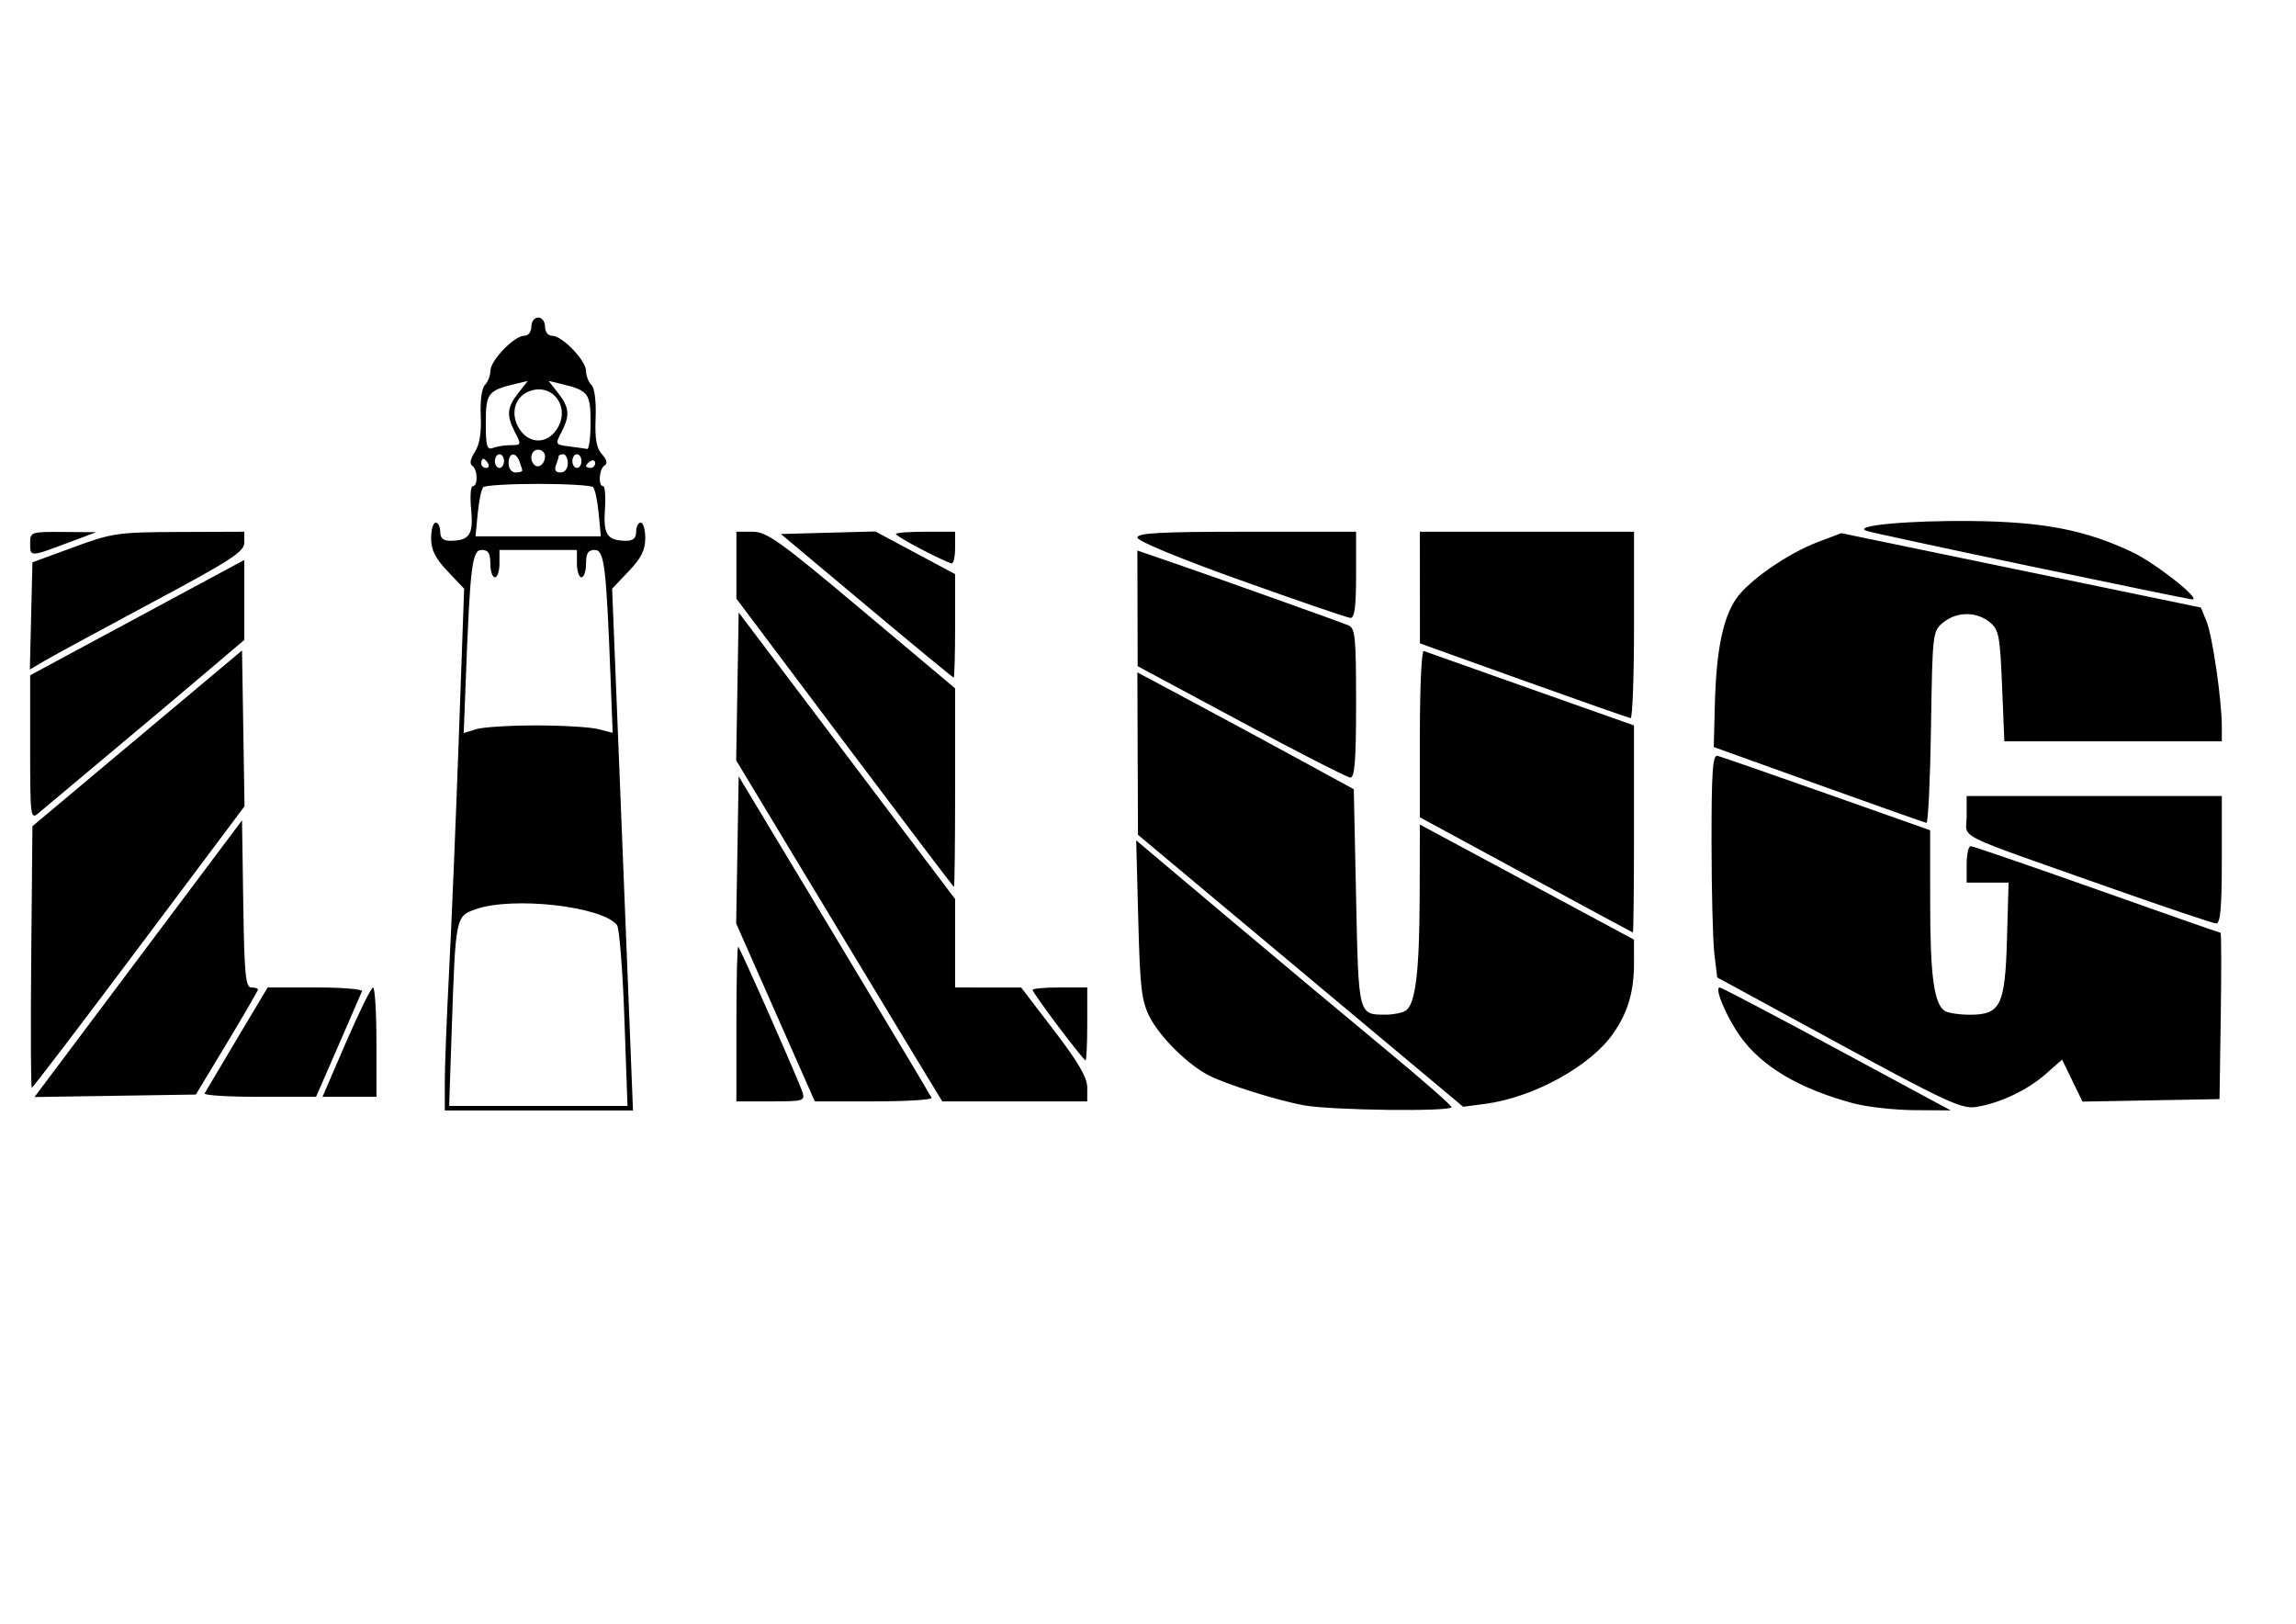
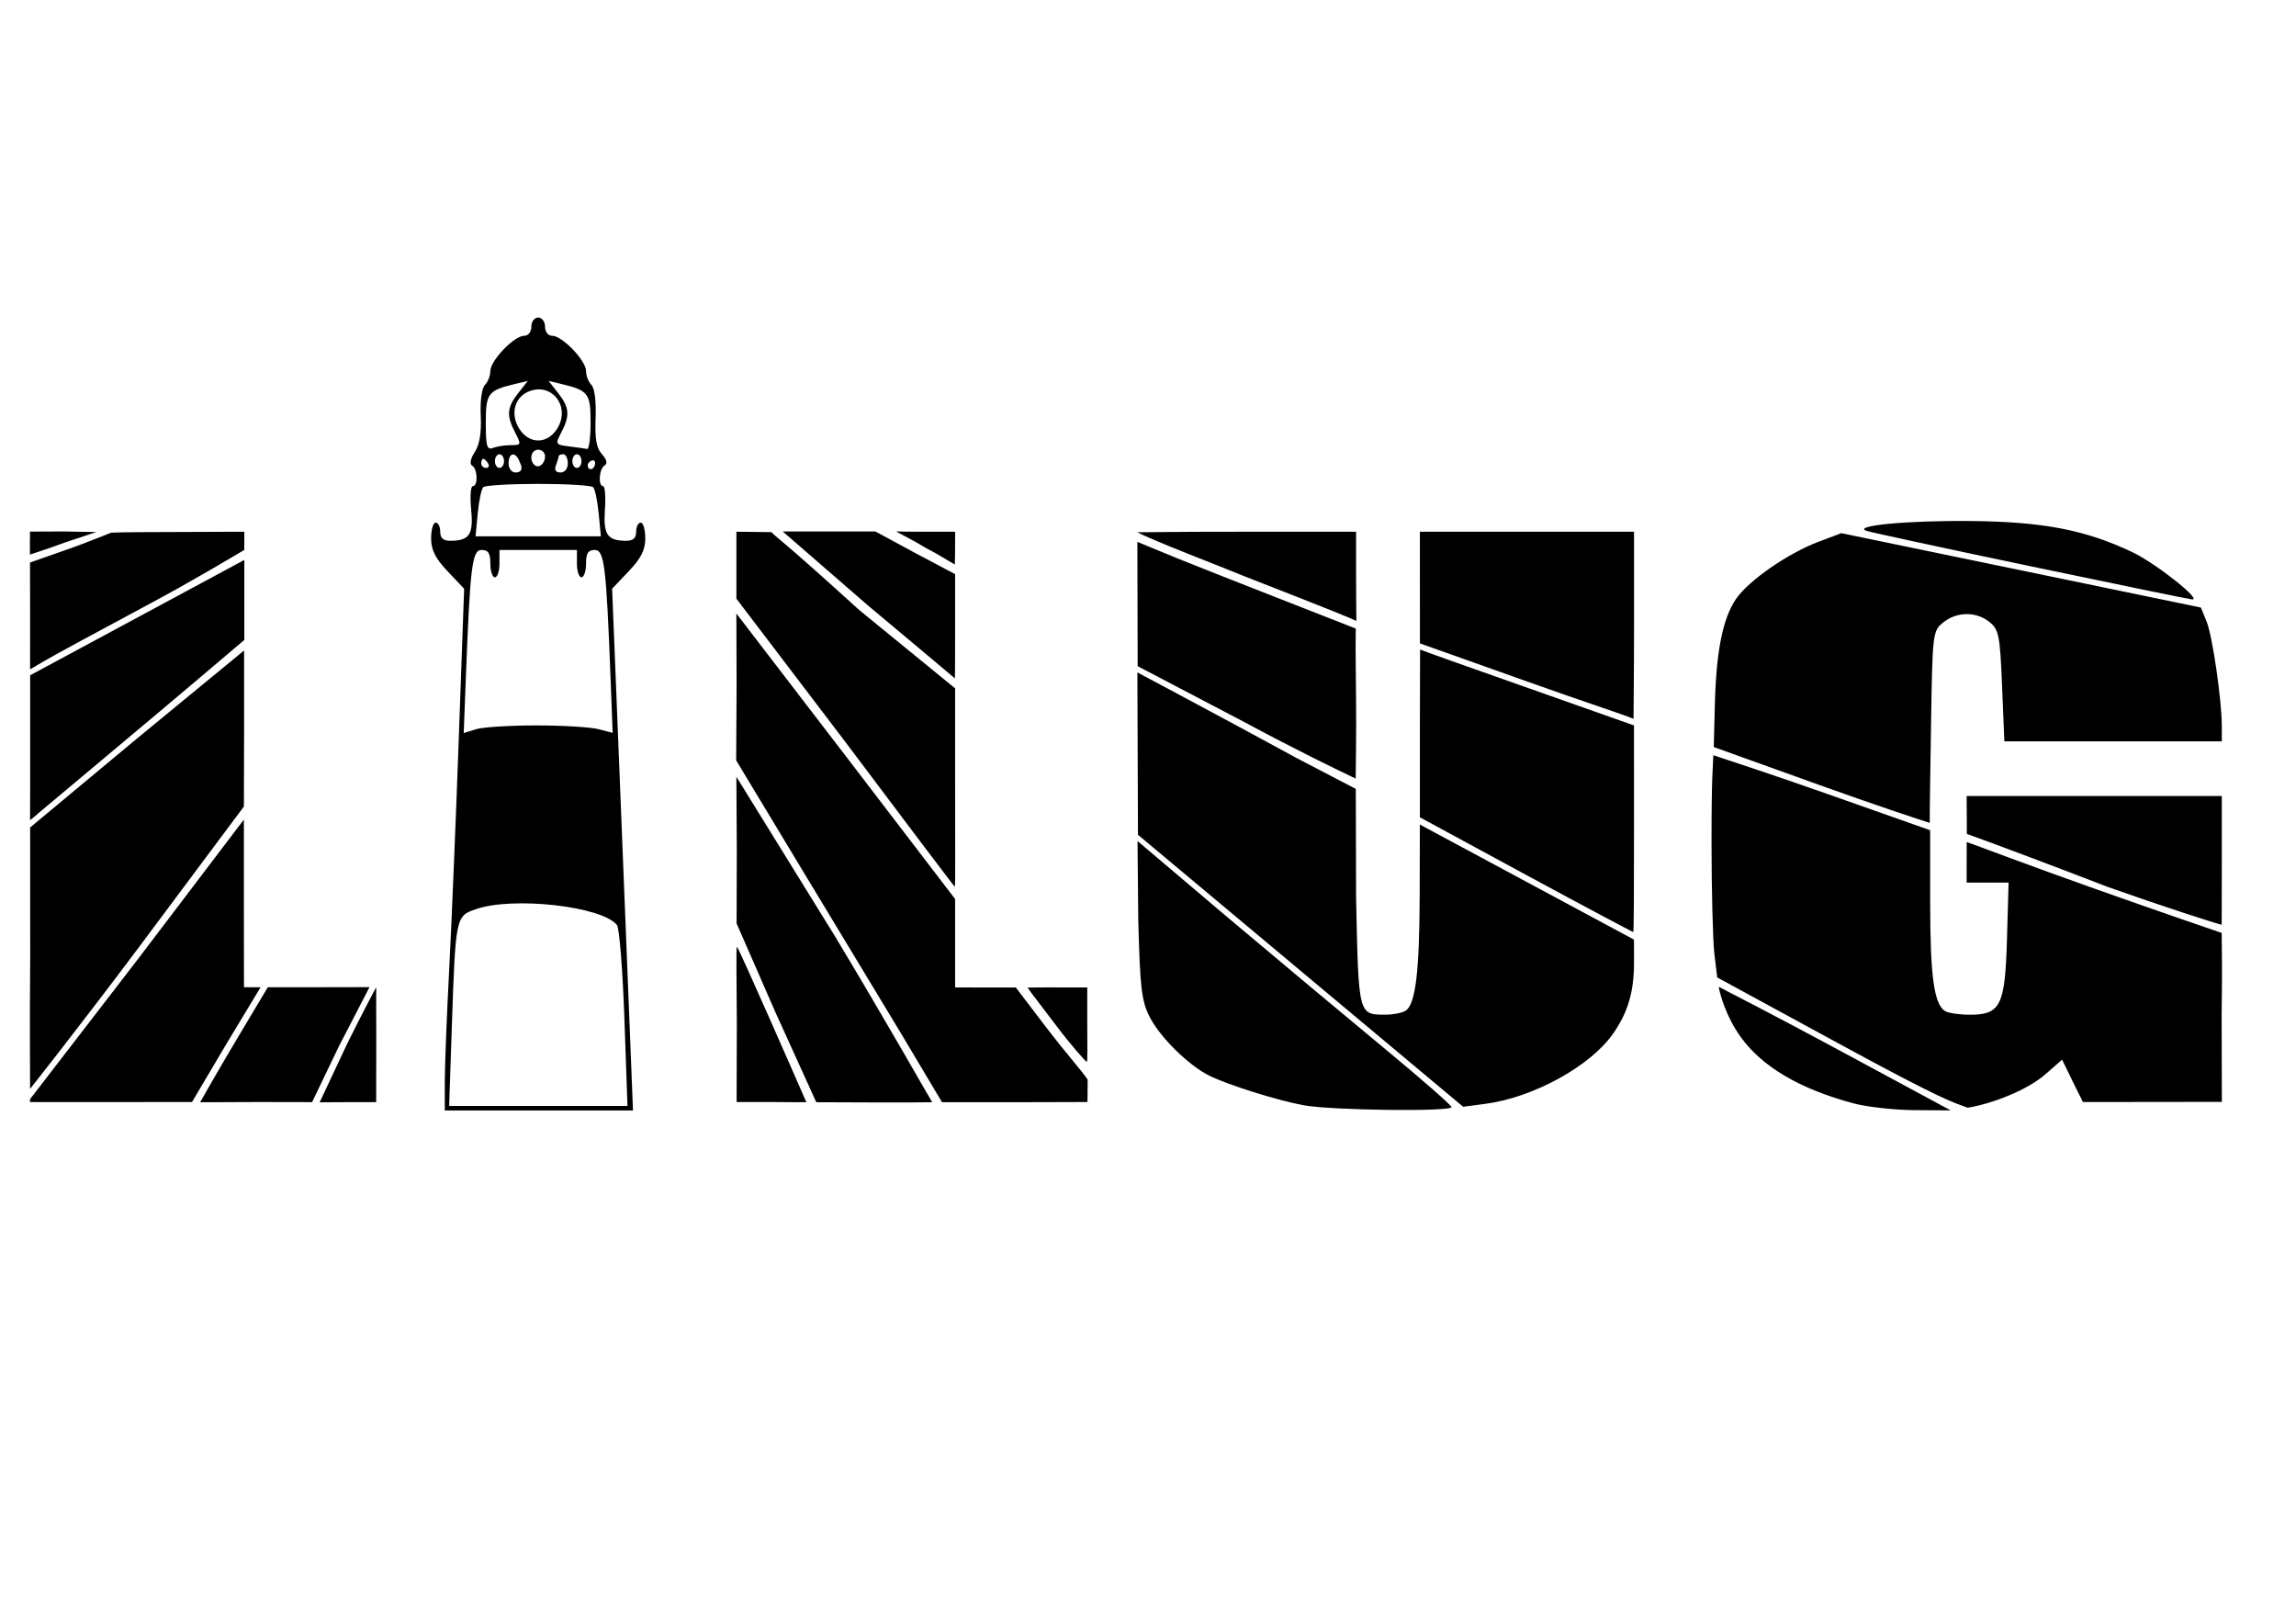
<svg xmlns="http://www.w3.org/2000/svg" width="1052.362" height="744.094" id="svg2" version="1.0">
  <defs id="defs4" />
  <g id="layer1">
-     <path style="fill:#000000" d="M 203.869,495.855 C 203.869,488.676 204.756,465.886 205.838,445.21 C 206.921,424.535 208.916,376.605 210.272,338.7 L 212.737,269.782 L 205.17,261.801 C 199.495,255.817 197.602,252.03 197.602,246.66 C 197.602,242.722 198.542,239.499 199.69,239.499 C 200.839,239.499 201.779,241.379 201.779,243.676 C 201.779,246.625 203.161,247.844 206.478,247.821 C 215.202,247.762 217.052,244.955 215.947,233.455 C 215.384,227.59 215.725,222.792 216.705,222.792 C 219.183,222.792 218.947,214.969 216.421,213.408 C 215.151,212.623 215.614,210.212 217.623,207.146 C 219.817,203.797 220.712,198.336 220.35,190.512 C 220.031,183.625 220.82,177.854 222.281,176.393 C 223.64,175.034 224.752,172.158 224.752,170.003 C 224.752,165.243 235.68,153.873 240.254,153.873 C 242.155,153.873 243.548,152.108 243.548,149.697 C 243.548,147.376 244.94,145.52 246.68,145.52 C 248.421,145.52 249.813,147.376 249.813,149.697 C 249.813,152.108 251.205,153.873 253.106,153.873 C 257.681,153.873 268.609,165.243 268.609,170.003 C 268.609,172.158 269.713,175.027 271.063,176.377 C 272.538,177.852 273.309,183.926 272.996,191.599 C 272.61,201.055 273.364,205.35 275.899,208.151 C 278.155,210.644 278.564,212.404 277.099,213.31 C 274.584,214.864 274.033,222.792 276.44,222.79 C 277.302,222.79 277.673,227.607 277.265,233.496 C 276.47,244.978 278.34,247.763 286.883,247.821 C 290.2,247.844 291.582,246.625 291.582,243.676 C 291.582,241.379 292.521,239.499 293.67,239.499 C 294.819,239.499 295.759,242.722 295.759,246.66 C 295.759,252.04 293.87,255.805 288.162,261.801 L 280.565,269.782 L 284.129,358.54 C 286.089,407.357 288.24,461.161 288.91,478.103 L 290.127,508.907 L 246.997,508.907 L 203.867,508.907 L 203.869,495.855 z M 286.184,466.617 C 285.402,444.505 283.875,425.291 282.79,423.918 C 275.988,415.308 235.051,410.713 218.073,416.654 C 208.822,419.891 208.808,419.965 207.051,471.838 L 205.867,506.819 L 246.736,506.819 L 287.605,506.819 L 286.184,466.617 z M 245.636,332.435 C 257.697,332.435 270.545,333.198 274.187,334.131 L 280.809,335.827 L 279.863,311.158 C 277.87,259.164 276.993,252.03 272.598,252.03 C 269.558,252.03 268.609,253.52 268.609,258.295 C 268.609,261.741 267.669,264.56 266.52,264.56 C 265.372,264.56 264.432,261.741 264.432,258.295 L 264.432,252.03 L 246.68,252.03 L 228.929,252.03 L 228.929,258.295 C 228.929,261.741 227.989,264.56 226.84,264.56 C 225.691,264.56 224.752,261.741 224.752,258.295 C 224.752,253.52 223.803,252.03 220.762,252.03 C 216.367,252.03 215.492,259.152 213.495,311.214 L 212.546,335.938 L 218.127,334.187 C 221.196,333.223 233.575,332.435 245.636,332.435 z M 274.398,235.276 C 273.844,229.508 272.706,224.104 271.87,223.268 C 271.033,222.432 259.698,221.748 246.68,221.748 C 233.662,221.748 222.327,222.432 221.491,223.268 C 220.655,224.104 219.517,229.508 218.963,235.276 L 217.955,245.765 L 246.68,245.765 L 275.406,245.765 L 274.398,235.276 z M 239.371,215.653 C 239.371,215.173 238.8,213.293 238.103,211.476 C 236.312,206.81 233.105,207.37 233.105,212.35 C 233.105,214.67 234.498,216.526 236.238,216.526 C 237.961,216.526 239.371,216.133 239.371,215.653 z M 260.255,212.35 C 260.255,210.052 259.315,208.173 258.167,208.173 C 257.018,208.173 256.078,208.566 256.078,209.046 C 256.078,209.527 255.508,211.406 254.811,213.223 C 253.979,215.391 254.697,216.526 256.899,216.526 C 258.863,216.526 260.255,214.794 260.255,212.35 z M 223.707,212.35 C 222.998,211.201 222.002,210.261 221.496,210.261 C 220.989,210.261 220.575,211.201 220.575,212.35 C 220.575,213.498 221.57,214.438 222.787,214.438 C 224.003,214.438 224.417,213.498 223.707,212.35 z M 231.017,211.305 C 231.017,209.582 230.077,208.173 228.929,208.173 C 227.78,208.173 226.84,209.582 226.84,211.305 C 226.84,213.028 227.78,214.438 228.929,214.438 C 230.077,214.438 231.017,213.028 231.017,211.305 z M 249.813,209.094 C 249.813,207.439 248.403,206.084 246.68,206.084 C 243.535,206.084 242.387,210.493 244.883,212.989 C 246.832,214.938 249.813,212.583 249.813,209.094 z M 266.52,211.305 C 266.52,209.582 265.581,208.173 264.432,208.173 C 263.283,208.173 262.344,209.582 262.344,211.305 C 262.344,213.028 263.283,214.438 264.432,214.438 C 265.581,214.438 266.52,213.028 266.52,211.305 z M 272.786,212.226 C 272.786,211.01 271.846,210.595 270.697,211.305 C 269.549,212.015 268.609,213.011 268.609,213.517 C 268.609,214.024 269.549,214.438 270.697,214.438 C 271.846,214.438 272.786,213.443 272.786,212.226 z M 234.197,203.996 C 238.905,203.996 238.99,203.742 236.127,198.253 C 232.052,190.442 232.335,186.742 237.51,180.164 L 241.915,174.564 L 235.944,175.994 C 223.635,178.942 222.663,180.249 222.663,193.851 C 222.663,204.556 223.178,206.334 225.967,205.264 C 227.784,204.566 231.487,203.996 234.197,203.996 z M 270.697,193.627 C 270.697,180.271 269.69,178.933 257.417,175.994 L 251.446,174.564 L 255.85,180.164 C 261.007,186.719 261.307,190.445 257.295,198.134 C 254.427,203.631 254.511,203.778 260.963,204.587 C 264.594,205.043 268.269,205.566 269.131,205.75 C 269.992,205.934 270.697,200.479 270.697,193.627 z M 255.216,196.702 C 261.934,186.448 252.792,174.673 241.931,179.589 C 235.583,182.463 233.874,190.185 238.144,196.702 C 242.649,203.576 250.712,203.576 255.216,196.702 z M 597.537,506.513 C 585.272,504.249 562.43,497.064 554.078,492.842 C 544.664,488.083 531.806,475.423 527.056,466.237 C 523.222,458.824 522.541,453.11 521.716,421.429 L 520.769,385.118 L 562.286,420.073 C 585.12,439.298 617.611,466.446 634.487,480.401 C 651.363,494.357 665.225,506.48 665.291,507.341 C 665.46,509.531 610.234,508.856 597.537,506.513 z M 849.421,505.605 C 824.683,498.952 807.402,488.709 797.608,474.893 C 791.222,465.885 785.603,452.508 788.216,452.534 C 789.018,452.542 813.168,465.219 841.884,480.704 L 894.095,508.861 L 877.388,508.747 C 868.199,508.684 855.614,507.27 849.421,505.605 z M 842.673,478.17 L 787.073,447.924 L 785.781,437.169 C 785.07,431.254 784.481,408.254 784.471,386.059 C 784.456,353.576 784.993,345.835 787.223,346.378 C 788.747,346.75 811.297,354.572 837.333,363.761 L 884.673,380.469 L 884.685,413.897 C 884.697,447.293 886.455,460.137 891.447,463.305 C 892.903,464.23 897.944,465.001 902.647,465.018 C 916.966,465.072 919.023,460.939 919.893,430.373 L 920.63,404.486 L 911.017,404.486 L 901.405,404.486 L 901.405,396.132 C 901.405,391.537 902.232,387.778 903.243,387.778 C 904.255,387.778 930.285,396.706 961.089,407.618 C 991.893,418.53 1017.401,427.458 1017.774,427.458 C 1018.146,427.458 1018.195,444.61 1017.882,465.572 L 1017.313,503.686 L 985.906,504.26 L 954.499,504.835 L 949.826,495.216 L 945.153,485.598 L 937.591,492.237 C 929.083,499.708 916.473,505.642 905.582,507.303 C 899.145,508.284 891.632,504.805 842.673,478.17 z M 596.108,444.875 L 521.583,382.557 L 521.446,345.347 L 521.31,308.137 L 544.804,320.676 C 557.727,327.572 580.047,339.618 594.405,347.444 L 620.51,361.673 L 621.554,411.352 C 622.694,465.567 622.547,464.986 635.129,464.986 C 638.575,464.986 642.675,464.175 644.239,463.184 C 648.783,460.305 650.604,445.458 650.702,410.494 L 650.793,377.866 L 699.862,404.229 L 748.931,430.591 L 748.94,441.047 C 748.952,454.477 746.23,463.767 739.393,473.632 C 729.06,488.543 702.848,502.96 680.809,505.856 L 670.633,507.193 L 596.108,444.875 z M 337.527,468.879 C 337.527,449.161 337.907,433.419 338.37,433.898 C 339.569,435.135 366.095,495.153 367.756,500.386 C 369.07,504.525 368.388,504.731 353.331,504.731 L 337.527,504.731 L 337.527,468.879 z M 355.444,463.961 L 337.424,423.191 L 337.998,389.48 L 338.571,355.769 L 382.429,428.604 C 406.55,468.663 426.599,502.18 426.982,503.085 C 427.365,503.99 415.48,504.731 400.571,504.731 L 373.463,504.731 L 355.444,463.961 z M 413.185,473.926 C 402.91,456.984 381.66,421.821 365.963,395.787 L 337.422,348.453 L 337.997,314.562 L 338.571,280.672 L 388.172,346.335 L 437.772,411.999 L 437.772,432.259 L 437.772,452.52 L 452.913,452.538 L 468.054,452.556 L 483.196,472.338 C 494.28,486.82 498.337,493.81 498.337,498.426 L 498.337,504.731 L 465.102,504.731 L 431.867,504.731 L 413.185,473.926 z M 63.372,439.333 L 110.932,375.928 L 111.5,414.224 C 111.977,446.362 112.565,452.52 115.155,452.52 C 116.853,452.52 118.241,452.945 118.241,453.464 C 118.241,453.983 111.834,465.026 104.003,478.003 L 89.765,501.598 L 52.789,502.168 L 15.812,502.739 L 63.372,439.333 z M 93.777,501.076 C 94.24,500.214 100.934,488.937 108.652,476.015 L 122.685,452.52 L 144.654,452.52 C 156.737,452.52 166.31,453.296 165.927,454.246 C 165.545,455.195 160.648,466.472 155.045,479.307 L 144.859,502.642 L 118.897,502.642 C 104.617,502.642 93.313,501.937 93.777,501.076 z M 158.608,477.635 C 164.548,463.881 170.113,452.604 170.974,452.574 C 171.836,452.544 172.541,463.797 172.541,477.581 L 172.541,502.642 L 160.175,502.642 L 147.809,502.642 L 158.608,477.635 z M 14.31,438.544 L 14.864,378.623 L 62.898,338.357 L 110.932,298.091 L 111.505,333.796 L 112.077,369.501 L 63.748,433.983 C 37.167,469.448 15.044,498.465 14.587,498.465 C 14.13,498.465 14.005,471.501 14.31,438.544 z M 485.015,470.337 C 478.558,461.759 473.276,454.241 473.276,453.63 C 473.276,453.019 478.914,452.52 485.806,452.52 L 498.337,452.52 L 498.337,469.227 C 498.337,478.416 497.981,485.935 497.546,485.935 C 497.11,485.935 491.472,478.916 485.015,470.337 z M 699.349,400.867 L 650.793,374.541 L 650.793,336.084 C 650.793,314.933 651.591,297.941 652.566,298.324 C 653.542,298.706 675.621,306.538 701.632,315.727 L 748.925,332.435 L 748.937,379.947 C 748.943,406.078 748.714,427.399 748.427,427.326 C 748.14,427.254 726.055,415.347 699.349,400.867 z M 966.146,406.483 C 893.56,380.841 901.405,384.774 901.405,374.031 L 901.405,364.805 L 959.881,364.805 L 1018.357,364.805 L 1018.357,394.043 C 1018.357,416.095 1017.716,423.257 1015.747,423.182 C 1014.311,423.127 991.991,415.613 966.146,406.483 z M 387.128,340.359 L 337.527,274.363 L 337.527,259.019 L 337.527,243.676 L 344.929,243.676 C 351.461,243.676 357.351,247.893 395.051,279.56 L 437.772,315.444 L 437.772,361.009 C 437.772,386.07 437.537,406.525 437.25,406.465 C 436.963,406.405 414.408,376.657 387.128,340.359 z M 833.531,359.606 L 785.497,342.347 L 786.001,322.772 C 786.629,298.417 789.594,283.558 795.611,274.609 C 801.28,266.178 819.403,253.59 833.531,248.268 L 843.973,244.336 L 926.37,261.376 L 1008.768,278.417 L 1011.378,284.812 C 1014.08,291.434 1018.357,320.906 1018.357,332.902 L 1018.357,339.744 L 968.521,339.744 L 918.686,339.744 L 917.638,314.305 C 916.683,291.124 916.174,288.528 911.899,285.067 C 905.823,280.147 896.889,280.227 890.672,285.257 C 885.815,289.187 885.732,289.901 885.068,333.291 C 884.698,357.516 883.758,377.23 882.98,377.101 C 882.201,376.972 859.949,369.099 833.531,359.606 z M 13.82,342.678 L 13.82,309.462 L 62.898,283.038 L 111.976,256.614 L 111.976,274.943 L 111.976,293.273 L 93.702,308.776 C 83.652,317.303 63.211,334.488 48.279,346.963 C 33.347,359.439 19.485,371.053 17.474,372.771 C 14.016,375.727 13.82,374.111 13.82,342.678 z M 568.888,330.763 L 521.442,305.285 L 521.376,278.79 L 521.31,252.295 L 538.539,258.214 C 557.573,264.754 612.144,284.217 617.9,286.519 C 621.172,287.827 621.554,291.559 621.554,322.216 C 621.554,348.268 620.93,356.426 618.944,356.346 C 617.508,356.288 594.983,344.776 568.888,330.763 z M 698.317,311.868 L 650.818,294.843 L 650.805,269.259 L 650.793,243.676 L 699.871,243.676 L 748.949,243.676 L 748.949,286.489 C 748.949,310.036 748.244,329.21 747.383,329.098 C 746.521,328.985 724.442,321.232 698.317,311.868 z M 397.179,277.613 L 357.914,244.72 L 379.569,244.135 L 401.224,243.55 L 419.498,253.326 L 437.772,263.102 L 437.772,286.804 C 437.772,299.84 437.473,310.506 437.108,310.506 C 436.743,310.506 418.775,295.704 397.179,277.613 z M 14.273,282.258 L 14.864,257.694 L 33.66,250.798 C 51.562,244.23 53.871,243.896 82.216,243.789 L 111.976,243.676 L 111.976,248.584 C 111.976,252.829 106.266,256.547 69.685,276.116 C 46.425,288.559 24.309,300.558 20.539,302.781 L 13.683,306.822 L 14.273,282.258 z M 568.821,265.998 C 540.487,255.871 521.31,247.939 521.31,246.347 C 521.31,244.252 532.125,243.676 571.432,243.676 L 621.554,243.676 L 621.554,263.516 C 621.554,278.097 620.862,283.306 618.944,283.167 C 617.508,283.063 594.953,275.337 568.821,265.998 z M 930.643,259.485 C 891.015,251.183 857.182,243.884 855.459,243.264 C 848.826,240.876 874.542,238.469 903.493,238.767 C 936.52,239.106 955.768,242.821 977.312,253.013 C 987.952,258.046 1009.401,274.984 1004.782,274.705 C 1003.634,274.636 970.271,267.787 930.643,259.485 z M 422.631,251.896 C 416.026,248.487 410.622,245.243 410.622,244.687 C 410.622,244.131 416.731,243.676 424.197,243.676 L 437.772,243.676 L 437.772,250.986 C 437.772,255.006 437.067,258.25 436.206,258.195 C 435.344,258.139 429.236,255.305 422.631,251.896 z M 13.82,248.897 C 13.82,243.798 14.174,243.679 28.961,243.785 L 44.102,243.894 L 30.527,248.971 C 13.723,255.257 13.82,255.257 13.82,248.897 z " id="path2236" />
+     <path style="fill:#000000" d="M 203.869,495.855 C 203.869,488.676 204.756,465.886 205.838,445.21 C 206.921,424.535 208.916,376.605 210.272,338.7 L 212.737,269.782 L 205.17,261.801 C 199.495,255.817 197.602,252.03 197.602,246.66 C 197.602,242.722 198.542,239.499 199.69,239.499 C 200.839,239.499 201.779,241.379 201.779,243.676 C 201.779,246.625 203.161,247.844 206.478,247.821 C 215.202,247.762 217.052,244.955 215.947,233.455 C 215.384,227.59 215.725,222.792 216.705,222.792 C 219.183,222.792 218.947,214.969 216.421,213.408 C 215.151,212.623 215.614,210.212 217.623,207.146 C 219.817,203.797 220.712,198.336 220.35,190.512 C 220.031,183.625 220.82,177.854 222.281,176.393 C 223.64,175.034 224.752,172.158 224.752,170.003 C 224.752,165.243 235.68,153.873 240.254,153.873 C 242.155,153.873 243.548,152.108 243.548,149.697 C 243.548,147.376 244.94,145.52 246.68,145.52 C 248.421,145.52 249.813,147.376 249.813,149.697 C 249.813,152.108 251.205,153.873 253.106,153.873 C 257.681,153.873 268.609,165.243 268.609,170.003 C 268.609,172.158 269.713,175.027 271.063,176.377 C 272.538,177.852 273.309,183.926 272.996,191.599 C 272.61,201.055 273.364,205.35 275.899,208.151 C 278.155,210.644 278.564,212.404 277.099,213.31 C 274.584,214.864 274.033,222.792 276.44,222.79 C 277.302,222.79 277.673,227.607 277.265,233.496 C 276.47,244.978 278.34,247.763 286.883,247.821 C 290.2,247.844 291.582,246.625 291.582,243.676 C 291.582,241.379 292.521,239.499 293.67,239.499 C 294.819,239.499 295.759,242.722 295.759,246.66 C 295.759,252.04 293.87,255.805 288.162,261.801 L 280.565,269.782 L 284.129,358.54 C 286.089,407.357 288.24,461.161 288.91,478.103 L 290.127,508.907 L 246.997,508.907 L 203.867,508.907 L 203.869,495.855 z M 286.184,466.617 C 285.402,444.505 283.875,425.291 282.79,423.918 C 275.988,415.308 235.051,410.713 218.073,416.654 C 208.822,419.891 208.808,419.965 207.051,471.838 L 205.867,506.819 L 246.736,506.819 L 287.605,506.819 L 286.184,466.617 z M 245.636,332.435 C 257.697,332.435 270.545,333.198 274.187,334.131 L 280.809,335.827 L 279.863,311.158 C 277.87,259.164 276.993,252.03 272.598,252.03 C 269.558,252.03 268.609,253.52 268.609,258.295 C 268.609,261.741 267.669,264.56 266.52,264.56 C 265.372,264.56 264.432,261.741 264.432,258.295 L 264.432,252.03 L 246.68,252.03 L 228.929,252.03 L 228.929,258.295 C 228.929,261.741 227.989,264.56 226.84,264.56 C 225.691,264.56 224.752,261.741 224.752,258.295 C 224.752,253.52 223.803,252.03 220.762,252.03 C 216.367,252.03 215.492,259.152 213.495,311.214 L 212.546,335.938 L 218.127,334.187 C 221.196,333.223 233.575,332.435 245.636,332.435 z M 274.398,235.276 C 273.844,229.508 272.706,224.104 271.87,223.268 C 271.033,222.432 259.698,221.748 246.68,221.748 C 233.662,221.748 222.327,222.432 221.491,223.268 C 220.655,224.104 219.517,229.508 218.963,235.276 L 217.955,245.765 L 246.68,245.765 L 275.406,245.765 L 274.398,235.276 z M 238.89,215.268 C 239.269,213.523 238.8,213.293 238.103,211.476 C 236.312,206.81 233.105,207.37 233.105,212.35 C 233.105,214.67 234.498,216.526 236.238,216.526 C 237.961,216.526 238.788,215.735 238.89,215.268 z M 260.255,212.35 C 260.255,210.052 259.315,208.173 258.167,208.173 C 257.018,208.173 256.078,208.566 256.078,209.046 C 256.078,209.527 255.508,211.406 254.811,213.223 C 253.979,215.391 254.697,216.526 256.899,216.526 C 258.863,216.526 260.255,214.794 260.255,212.35 z M 223.707,212.35 C 222.998,211.201 222.002,210.261 221.496,210.261 C 220.989,210.261 220.575,211.201 220.575,212.35 C 220.575,213.498 221.57,214.438 222.787,214.438 C 224.003,214.438 224.417,213.498 223.707,212.35 z M 231.017,211.305 C 231.017,209.582 230.077,208.173 228.929,208.173 C 227.78,208.173 226.84,209.582 226.84,211.305 C 226.84,213.028 227.78,214.438 228.929,214.438 C 230.077,214.438 231.017,213.028 231.017,211.305 z M 249.813,209.094 C 249.813,207.439 248.403,206.084 246.68,206.084 C 243.535,206.084 242.387,210.493 244.883,212.989 C 246.832,214.938 249.813,212.583 249.813,209.094 z M 266.52,211.305 C 266.52,209.582 265.581,208.173 264.432,208.173 C 263.283,208.173 262.344,209.582 262.344,211.305 C 262.344,213.028 263.283,214.438 264.432,214.438 C 265.581,214.438 266.52,213.028 266.52,211.305 z M 272.786,212.226 C 272.786,211.01 271.846,210.595 270.697,211.305 C 269.549,212.015 269.379,212.818 269.379,213.325 C 269.379,213.831 269.645,215.015 270.794,215.015 C 271.942,215.015 272.786,213.443 272.786,212.226 z M 234.197,203.996 C 238.905,203.996 238.99,203.742 236.127,198.253 C 232.052,190.442 232.335,186.742 237.51,180.164 L 241.915,174.564 L 235.944,175.994 C 223.635,178.942 222.663,180.249 222.663,193.851 C 222.663,204.556 223.178,206.334 225.967,205.264 C 227.784,204.566 231.487,203.996 234.197,203.996 z M 270.697,193.627 C 270.697,180.271 269.69,178.933 257.417,175.994 L 251.446,174.564 L 255.85,180.164 C 261.007,186.719 261.307,190.445 257.295,198.134 C 254.427,203.631 254.511,203.778 260.963,204.587 C 264.594,205.043 268.269,205.566 269.131,205.75 C 269.992,205.934 270.697,200.479 270.697,193.627 z M 255.216,196.702 C 261.934,186.448 252.792,174.673 241.931,179.589 C 235.583,182.463 233.874,190.185 238.144,196.702 C 242.649,203.576 250.712,203.576 255.216,196.702 z M 597.537,506.513 C 585.272,504.249 562.43,497.064 554.078,492.842 C 544.664,488.083 531.806,475.423 527.056,466.237 C 523.222,458.824 522.541,453.11 521.716,421.429 L 521.38,385.423 L 562.286,420.073 C 585.12,439.298 617.611,466.446 634.487,480.401 C 651.363,494.357 665.225,506.48 665.291,507.341 C 665.46,509.531 610.234,508.856 597.537,506.513 z M 849.421,505.605 C 824.683,498.952 807.402,488.709 797.608,474.893 C 791.222,465.885 788.415,455.99 787.747,452.199 C 791.695,454.282 813.168,465.219 841.884,480.704 L 894.095,508.861 L 877.388,508.747 C 868.199,508.684 855.614,507.27 849.421,505.605 z M 842.673,478.17 L 787.073,447.924 L 785.781,437.169 C 785.07,431.254 784.481,408.254 784.471,386.059 C 784.456,353.576 785.185,351.705 785.298,346.09 C 788.94,347.327 811.297,354.572 837.333,363.761 L 884.673,380.469 L 884.685,413.897 C 884.697,447.293 886.455,460.137 891.447,463.305 C 892.903,464.23 897.944,465.001 902.647,465.018 C 916.966,465.072 919.023,460.939 919.893,430.373 L 920.63,404.486 L 911.017,404.486 L 901.405,404.486 L 901.405,396.132 C 901.405,391.537 901.429,389.686 901.436,385.87 C 905.259,387.176 930.285,396.706 961.089,407.618 C 991.893,418.53 1017.134,427.124 1018.309,427.525 C 1018.347,433.484 1018.597,444.543 1018.284,465.505 L 1018.384,504.958 L 986.04,504.997 L 954.699,505.035 L 949.826,495.216 L 945.153,485.598 L 937.591,492.237 C 929.083,499.708 912.858,505.843 901.9,507.637 C 894.861,505.004 891.632,504.805 842.673,478.17 z M 596.108,444.875 L 521.583,382.557 L 521.446,345.347 L 521.31,308.137 L 544.804,320.676 C 557.727,327.572 580.047,339.618 594.405,347.444 L 621.427,361.52 L 621.554,411.352 C 622.694,465.567 622.547,464.986 635.129,464.986 C 638.575,464.986 642.675,464.175 644.239,463.184 C 648.783,460.305 650.604,445.458 650.702,410.494 L 650.793,377.866 L 699.862,404.229 L 748.931,430.591 L 748.94,441.047 C 748.952,454.477 746.23,463.767 739.393,473.632 C 729.06,488.543 702.848,502.96 680.809,505.856 L 670.633,507.193 L 596.108,444.875 z M 337.72,468.783 C 337.623,448.872 337.329,433.419 337.793,433.898 C 338.992,435.135 367.346,499.965 369.585,505.102 C 364.739,505.103 361.748,505.115 353.235,505.019 L 337.623,505.019 L 337.72,468.783 z M 355.444,463.961 L 337.617,423.191 L 337.709,389.48 L 337.513,355.961 L 382.429,428.604 C 406.55,468.663 425.444,502.18 427.271,505.106 C 422.553,505.241 415.576,505.212 400.667,505.212 L 374.137,505.115 L 355.444,463.961 z M 413.185,473.926 C 402.91,456.984 381.66,421.821 365.963,395.787 L 337.422,348.453 L 337.612,314.659 L 337.513,281.153 L 387.691,346.528 L 437.772,411.999 L 437.772,432.259 L 437.772,452.52 L 452.913,452.538 L 465.628,452.556 L 478.896,469.993 C 489.98,484.475 495.835,490.634 498.529,494.769 L 498.433,505.019 L 465.102,505.115 L 431.771,505.115 L 413.185,473.926 z M 63.372,439.333 L 111.782,375.581 L 111.783,414.161 C 111.829,430.295 111.778,446.809 111.83,452.397 C 115.138,452.432 113.892,452.424 115.187,452.424 C 116.885,452.424 118.678,452.411 119.446,452.418 C 118.934,453.226 111.834,465.026 104.003,478.003 L 88.01,505.009 L 52.54,505.051 C 52.54,505.051 23.091,505.096 13.751,505.059 C 13.694,504.415 13.759,503.73 13.759,503.73 L 63.372,439.333 z M 91.743,505.096 C 92.206,504.235 100.934,488.937 108.652,476.015 L 122.749,452.424 L 144.75,452.424 C 156.833,452.424 167.913,452.403 169.365,452.376 C 168.873,453.325 161.982,466.663 155.427,479.307 L 143.043,505.071 L 118.536,505.022 C 104.079,505.107 93.739,505.119 91.743,505.096 z M 159.18,478.207 C 165.911,464.611 171.844,453.458 172.42,452.404 C 172.4,453.16 172.46,463.797 172.46,477.581 L 172.419,505.075 L 159.931,505.075 L 146.511,505.156 L 159.18,478.207 z M 13.838,438.6 L 13.815,379.202 L 62.898,338.357 L 111.879,298.091 L 111.883,333.796 L 111.789,369.597 L 63.748,433.983 C 37.167,469.448 14.308,498.382 13.795,498.992 C 13.864,496.94 13.534,471.556 13.838,438.6 z M 484.379,470.352 C 477.922,461.774 473.368,456.02 470.945,452.571 C 474.296,452.587 478.914,452.423 485.806,452.52 L 498.337,452.52 L 498.337,469.227 C 498.337,478.416 498.558,486.608 498.123,486.608 C 497.688,486.608 490.836,478.931 484.379,470.352 z M 699.349,400.867 L 650.793,374.541 L 650.793,336.084 C 650.793,314.933 650.921,302.125 650.892,297.654 C 655.215,299.376 675.621,306.538 701.632,315.727 L 748.925,332.435 L 748.937,379.947 C 748.943,406.078 748.881,427.232 748.594,427.159 C 748.307,427.086 726.055,415.347 699.349,400.867 z M 966.146,406.483 C 945.074,398.314 910.141,385.175 901.505,382.164 L 901.405,364.805 L 959.881,364.805 L 1018.357,364.805 L 1018.357,394.043 C 1018.357,416.095 1018.318,419.173 1018.29,423.784 C 1015.784,423.261 991.991,415.613 966.146,406.483 z M 387.512,340.07 L 337.527,274.363 L 337.527,259.019 L 337.527,243.676 L 353.566,243.861 C 356.883,247.214 357.932,246.927 393.785,279.518 L 437.772,315.444 L 437.772,361.009 C 437.772,386.07 437.922,406.429 437.635,406.369 C 437.348,406.309 414.793,376.369 387.512,340.07 z M 833.531,359.606 L 785.497,342.347 L 786.001,322.772 C 786.629,298.417 789.594,283.558 795.611,274.609 C 801.28,266.178 819.403,253.59 833.531,248.268 L 843.973,244.336 L 926.37,261.376 L 1008.768,278.417 L 1011.378,284.812 C 1014.08,291.434 1018.357,320.906 1018.357,332.902 L 1018.357,339.744 L 968.521,339.744 L 918.686,339.744 L 917.638,314.305 C 916.683,291.124 916.174,288.528 911.899,285.067 C 905.823,280.147 896.889,280.227 890.672,285.257 C 885.815,289.187 885.732,289.901 885.068,333.291 C 884.698,357.516 884.461,370.502 884.486,377.101 C 880.193,375.767 859.949,369.099 833.531,359.606 z M 13.82,342.678 L 13.82,309.462 L 62.898,283.038 L 111.976,256.614 L 111.976,274.943 L 111.976,293.273 L 93.702,308.776 C 83.652,317.303 63.211,334.488 48.279,346.963 C 33.347,359.439 19.485,371.053 17.474,372.771 C 15.745,374.249 15.729,374.393 13.779,375.863 C 13.833,371.955 13.82,358.395 13.82,342.678 z M 569.193,330.305 L 521.442,305.285 L 521.376,278.79 L 521.31,248.324 L 539.761,255.924 C 558.184,263.38 615.657,285.744 621.412,288.046 C 621.325,297.143 621.247,291.561 621.554,322.216 C 621.707,337.578 621.389,348.943 621.387,356.804 C 612.621,352.623 595.288,344.318 569.193,330.305 z M 699.656,312.203 L 650.818,294.843 L 650.805,269.259 L 650.793,243.676 L 699.871,243.676 L 748.949,243.676 L 748.949,286.489 C 748.949,310.036 748.746,321.009 748.722,329.432 C 743.843,327.312 725.781,321.567 699.656,312.203 z M 397.66,277.325 L 358.78,243.566 L 379.569,243.558 L 401.224,243.55 L 419.306,253.326 L 437.772,263.102 L 437.772,286.804 C 437.772,299.84 437.762,306.657 437.686,310.891 C 434.337,308.004 419.256,295.416 397.66,277.325 z M 13.802,282.314 L 13.757,257.799 L 33.66,250.798 C 42.611,247.514 44.75,246.507 50.948,244.112 C 57.306,243.833 68.043,243.843 82.216,243.789 L 111.976,243.676 L 111.976,248.584 C 111.976,250.732 111.95,250.246 111.95,252.031 C 105.723,255.71 87.975,266.331 69.685,276.116 C 46.425,288.559 24.309,300.558 20.539,302.781 L 13.794,306.739 L 13.802,282.314 z M 570.196,264.012 C 559.424,259.536 528.487,247.787 521.31,243.903 C 529.556,243.947 532.125,243.676 571.432,243.676 L 621.554,243.676 L 621.554,263.516 C 621.554,278.097 621.626,271.089 621.693,284.542 C 615.37,281.536 579.07,267.548 570.196,264.012 z M 930.643,259.485 C 891.015,251.183 857.182,243.884 855.459,243.264 C 848.826,240.876 874.542,238.469 903.493,238.767 C 936.52,239.106 955.768,242.821 977.312,253.013 C 987.952,258.046 1009.401,274.984 1004.782,274.705 C 1003.634,274.636 970.271,267.787 930.643,259.485 z M 424.267,251.053 C 417.759,247.067 413.028,244.954 410.719,243.532 C 413.991,243.65 416.731,243.676 424.197,243.676 L 437.772,243.676 L 437.772,250.986 C 437.772,255.006 437.645,256.999 437.649,258.676 C 434.163,256.783 430.871,254.462 424.267,251.053 z M 13.705,248.594 C 13.782,245.851 13.765,245.009 13.711,243.616 C 15.436,243.617 21.967,243.571 29.503,243.553 C 29.503,243.553 42.124,243.836 44.141,243.816 C 42.713,244.339 29.598,248.662 29.598,248.662 C 21.196,251.805 15.503,253.488 13.711,254.161 C 13.76,252.76 13.705,251.774 13.705,248.594 z " id="path2236" />
    <flowRoot xml:space="preserve" id="flowRoot2238" style="font-size:56px;font-style:normal;font-variant:normal;font-weight:bold;font-stretch:normal;text-align:start;line-height:100%;writing-mode:lr-tb;text-anchor:start;font-family:DejaVu Sans" transform="matrix(1.042858,0,0,1.042858,-4.850809,-22.63752)">
      <flowRegion id="flowRegion2240">
        <rect id="rect2242" width="1005" height="102" x="16" y="522.094" style="font-size:56px;font-style:normal;font-variant:normal;font-weight:bold;font-stretch:normal;text-align:start;line-height:100%;writing-mode:lr-tb;text-anchor:start;font-family:DejaVu Sans" />
      </flowRegion>
      <flowPara id="flowPara2244">Long Island Linux Users Group</flowPara>
    </flowRoot>
  </g>
</svg>
